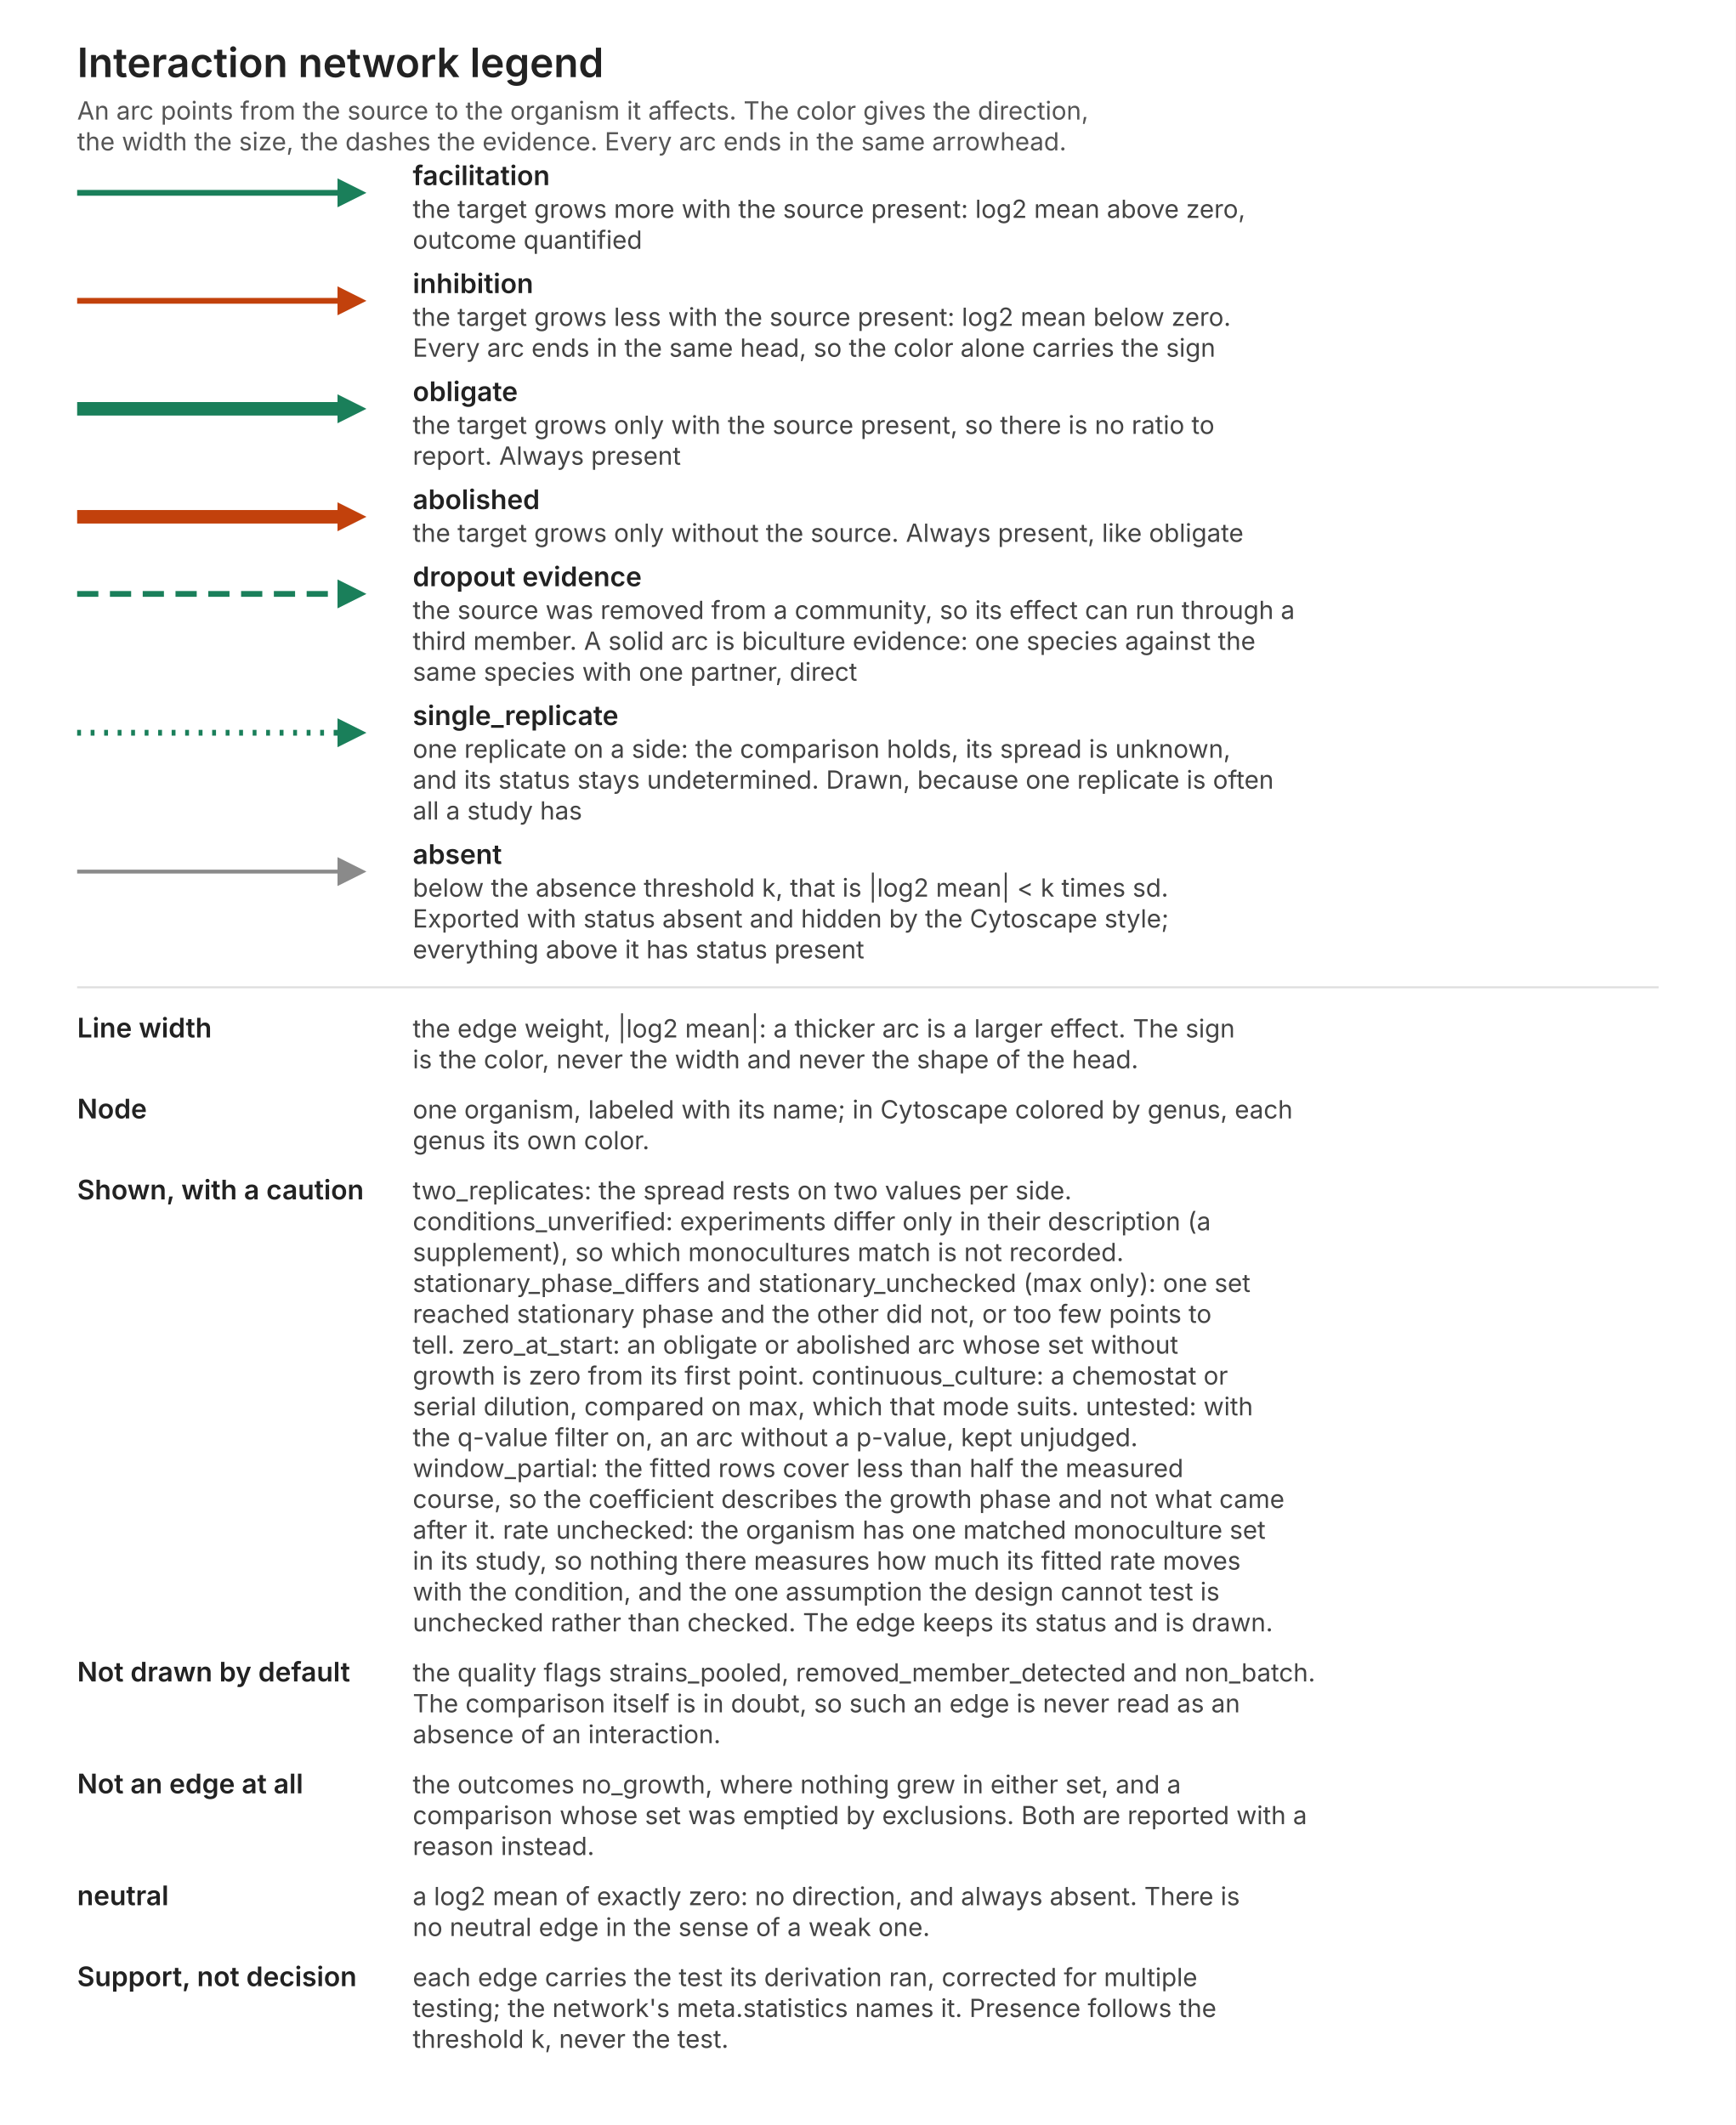
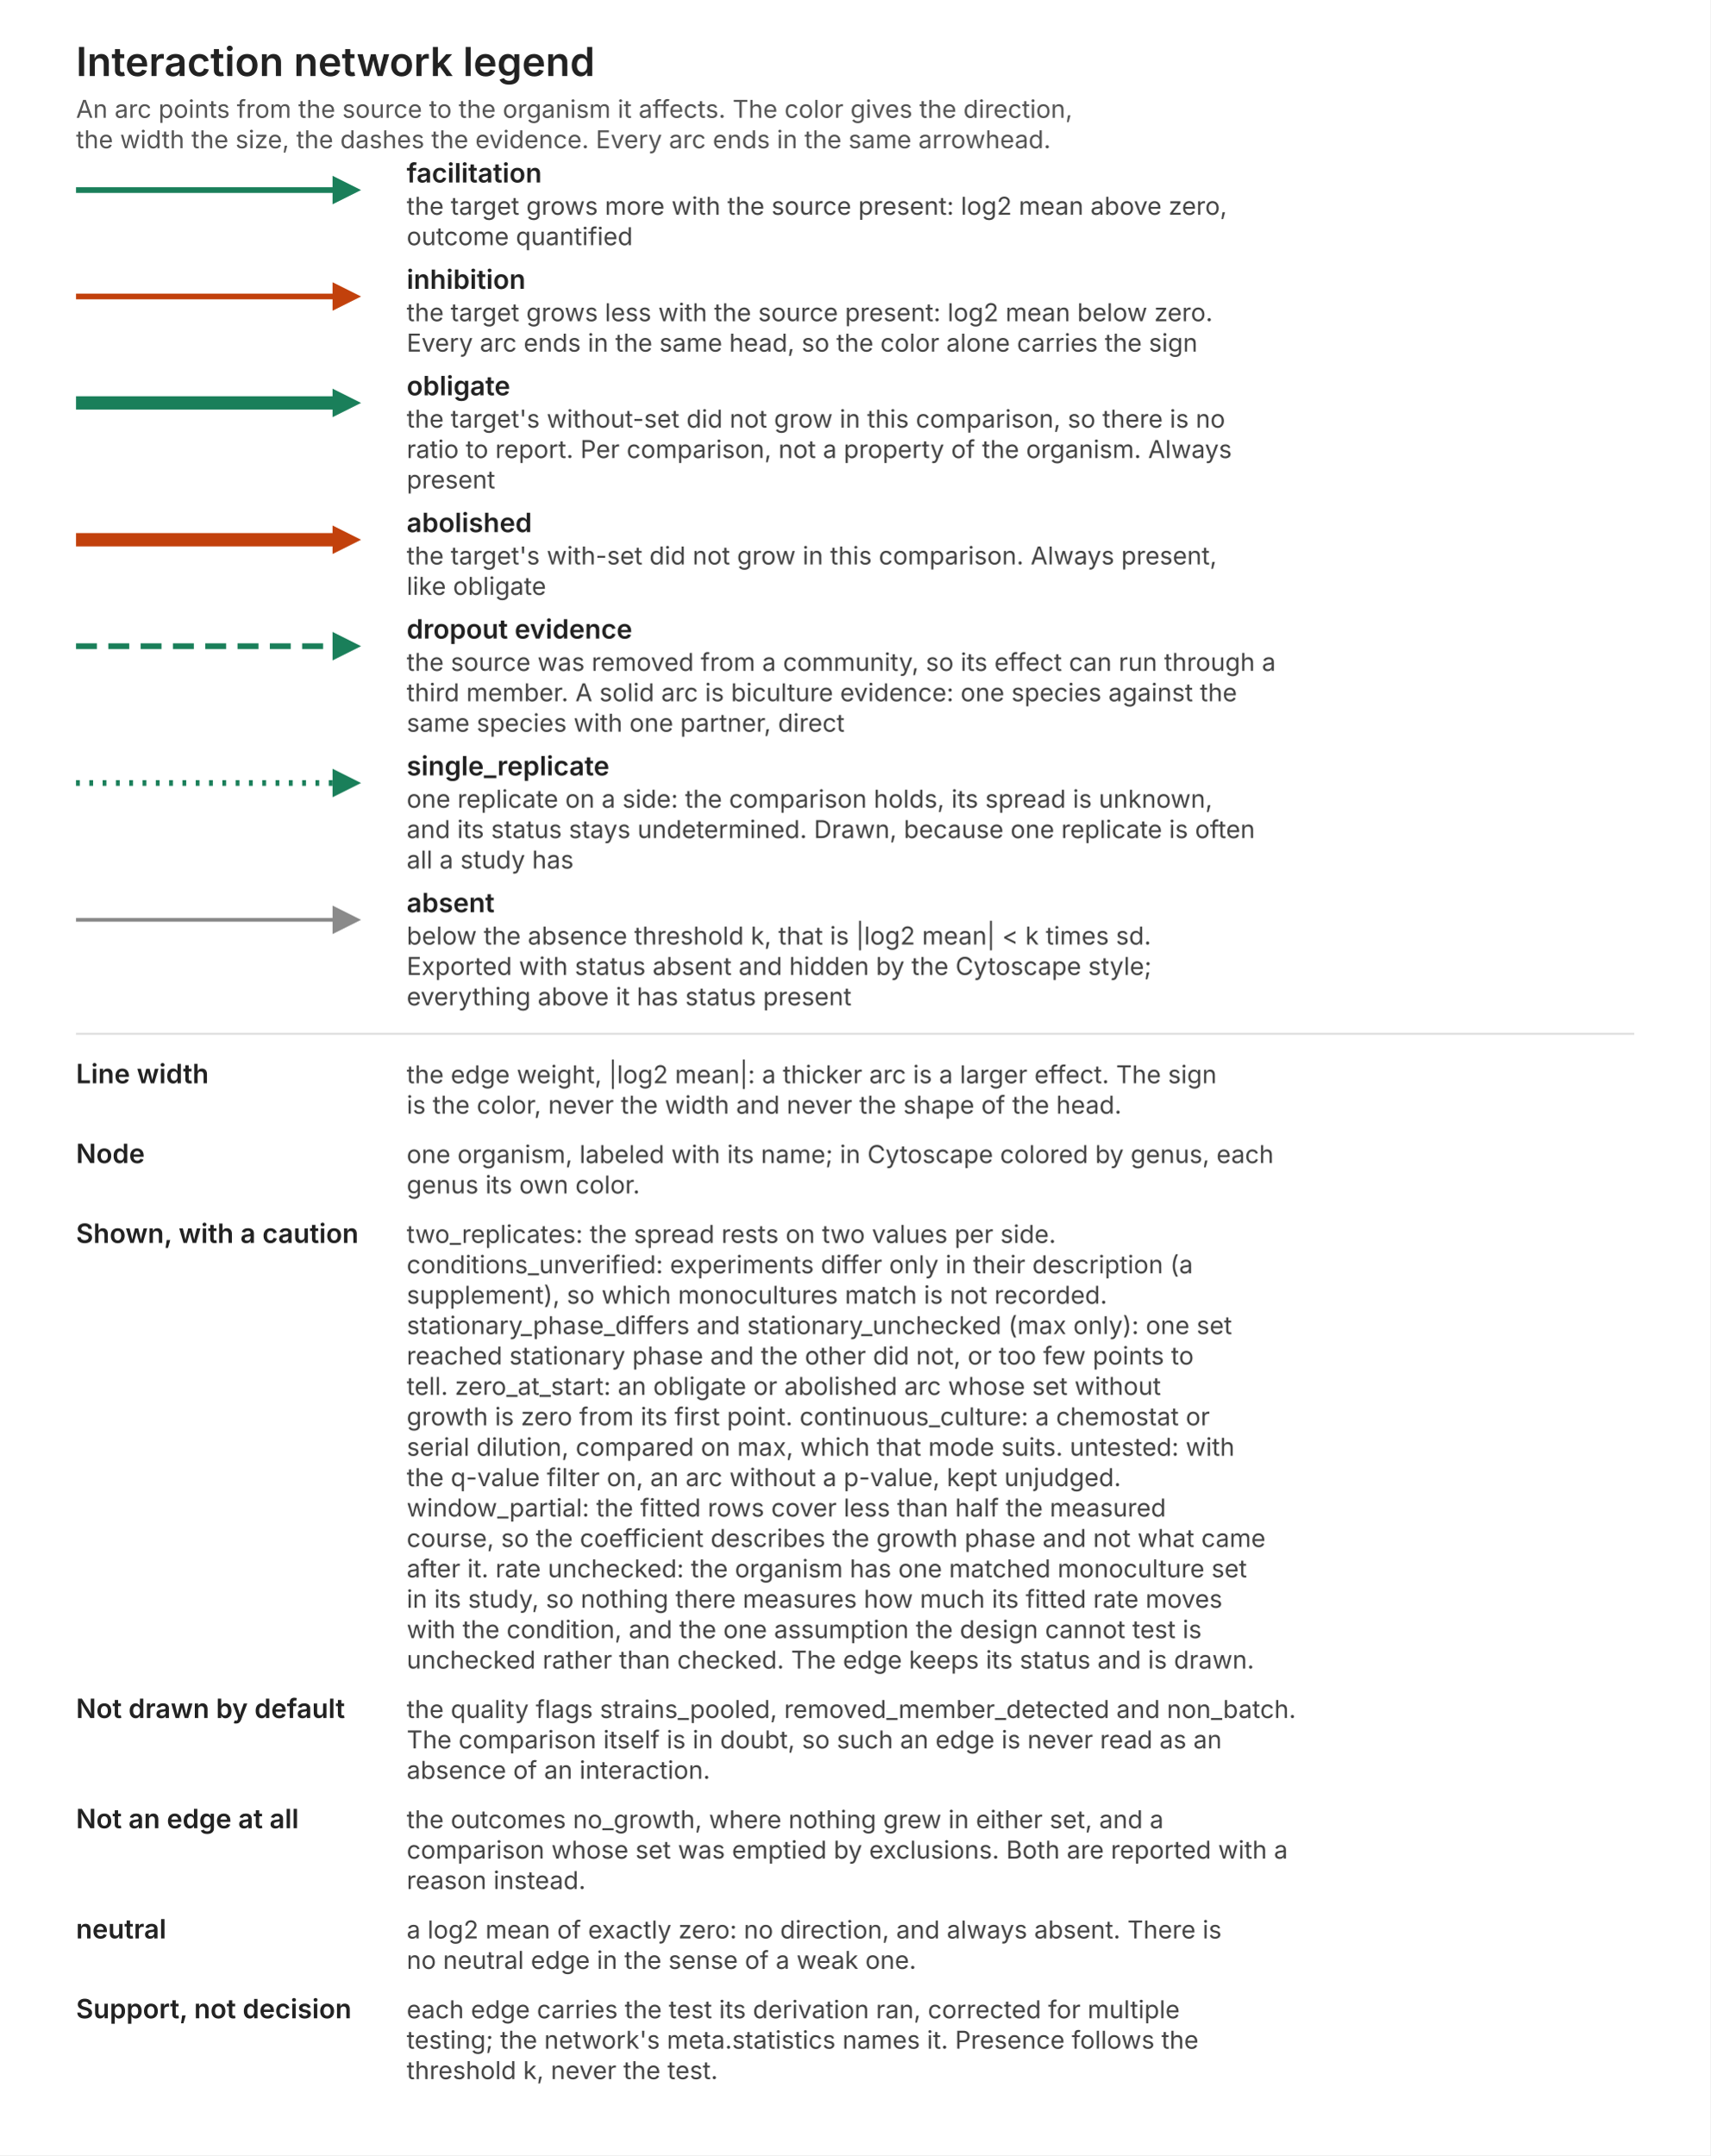
- <svg xmlns="http://www.w3.org/2000/svg" viewBox="0 0 900 1102" width="900" height="1102" role="img" aria-label="interaction network legend">
+ <svg xmlns="http://www.w3.org/2000/svg" viewBox="0 0 900 1134" width="900" height="1134" role="img" aria-label="interaction network legend">
  <style>text { font-family: system-ui, -apple-system, sans-serif; fill: #222222; }.title { font-size: 21px; font-weight: 600; }.subtitle { font-size: 13px; fill: #555555; }.label { font-size: 14px; font-weight: 600; }.meaning { font-size: 13px; fill: #444444; }</style>
-   <rect width="900" height="1102" fill="#ffffff" />
+   <rect width="900" height="1134" fill="#ffffff" />
  <text x="40" y="40" class="title">Interaction network legend</text>
  <text x="40" y="62" class="subtitle">An arc points from the source to the organism it affects. The color gives the direction,</text>
  <text x="40" y="78" class="subtitle">the width the size, the dashes the evidence. Every arc ends in the same arrowhead.</text>
  <line x1="40" y1="100" x2="176" y2="100" stroke="#1a7f5a" stroke-width="3" />
  <path d="M 190 100 l -15 -7.5 l 0 15 z" fill="#1a7f5a" />
  <text x="214" y="96" class="label">facilitation</text>
  <text x="214" y="113" class="meaning">the target grows more with the source present: log2 mean above zero,</text>
  <text x="214" y="129" class="meaning">outcome quantified</text>
  <line x1="40" y1="156" x2="176" y2="156" stroke="#c2410c" stroke-width="3" />
  <path d="M 190 156 l -15 -7.5 l 0 15 z" fill="#c2410c" />
  <text x="214" y="152" class="label">inhibition</text>
  <text x="214" y="169" class="meaning">the target grows less with the source present: log2 mean below zero.</text>
  <text x="214" y="185" class="meaning">Every arc ends in the same head, so the color alone carries the sign</text>
  <line x1="40" y1="212" x2="176" y2="212" stroke="#1a7f5a" stroke-width="7" />
  <path d="M 190 212 l -15 -7.5 l 0 15 z" fill="#1a7f5a" />
  <text x="214" y="208" class="label">obligate</text>
-   <text x="214" y="225" class="meaning">the target grows only with the source present, so there is no ratio to</text>
-   <text x="214" y="241" class="meaning">report. Always present</text>
-   <line x1="40" y1="268" x2="176" y2="268" stroke="#c2410c" stroke-width="7" />
-   <path d="M 190 268 l -15 -7.5 l 0 15 z" fill="#c2410c" />
-   <text x="214" y="264" class="label">abolished</text>
-   <text x="214" y="281" class="meaning">the target grows only without the source. Always present, like obligate</text>
-   <line x1="40" y1="308" x2="176" y2="308" stroke="#1a7f5a" stroke-width="3" stroke-dasharray="11 6" />
-   <path d="M 190 308 l -15 -7.5 l 0 15 z" fill="#1a7f5a" />
-   <text x="214" y="304" class="label">dropout evidence</text>
-   <text x="214" y="321" class="meaning">the source was removed from a community, so its effect can run through a</text>
-   <text x="214" y="337" class="meaning">third member. A solid arc is biculture evidence: one species against the</text>
-   <text x="214" y="353" class="meaning">same species with one partner, direct</text>
-   <line x1="40" y1="380" x2="176" y2="380" stroke="#1a7f5a" stroke-width="3" stroke-dasharray="2 5" />
-   <path d="M 190 380 l -15 -7.5 l 0 15 z" fill="#1a7f5a" />
-   <text x="214" y="376" class="label">single_replicate</text>
-   <text x="214" y="393" class="meaning">one replicate on a side: the comparison holds, its spread is unknown,</text>
-   <text x="214" y="409" class="meaning">and its status stays undetermined. Drawn, because one replicate is often</text>
-   <text x="214" y="425" class="meaning">all a study has</text>
-   <line x1="40" y1="452" x2="176" y2="452" stroke="#8a8a8a" stroke-width="2" />
-   <path d="M 190 452 l -15 -7.5 l 0 15 z" fill="#8a8a8a" />
-   <text x="214" y="448" class="label">absent</text>
-   <text x="214" y="465" class="meaning">below the absence threshold k, that is |log2 mean| &lt; k times sd.</text>
-   <text x="214" y="481" class="meaning">Exported with status absent and hidden by the Cytoscape style;</text>
-   <text x="214" y="497" class="meaning">everything above it has status present</text>
-   <line x1="40" y1="512" x2="860" y2="512" stroke="#dddddd" />
-   <text x="40" y="538" class="label">Line width</text>
-   <text x="214" y="538" class="meaning">the edge weight, |log2 mean|: a thicker arc is a larger effect. The sign</text>
-   <text x="214" y="554" class="meaning">is the color, never the width and never the shape of the head.</text>
-   <text x="40" y="580" class="label">Node</text>
-   <text x="214" y="580" class="meaning">one organism, labeled with its name; in Cytoscape colored by genus, each</text>
-   <text x="214" y="596" class="meaning">genus its own color.</text>
-   <text x="40" y="622" class="label">Shown, with a caution</text>
-   <text x="214" y="622" class="meaning">two_replicates: the spread rests on two values per side.</text>
-   <text x="214" y="638" class="meaning">conditions_unverified: experiments differ only in their description (a</text>
-   <text x="214" y="654" class="meaning">supplement), so which monocultures match is not recorded.</text>
-   <text x="214" y="670" class="meaning">stationary_phase_differs and stationary_unchecked (max only): one set</text>
-   <text x="214" y="686" class="meaning">reached stationary phase and the other did not, or too few points to</text>
-   <text x="214" y="702" class="meaning">tell. zero_at_start: an obligate or abolished arc whose set without</text>
-   <text x="214" y="718" class="meaning">growth is zero from its first point. continuous_culture: a chemostat or</text>
-   <text x="214" y="734" class="meaning">serial dilution, compared on max, which that mode suits. untested: with</text>
-   <text x="214" y="750" class="meaning">the q-value filter on, an arc without a p-value, kept unjudged.</text>
-   <text x="214" y="766" class="meaning">window_partial: the fitted rows cover less than half the measured</text>
-   <text x="214" y="782" class="meaning">course, so the coefficient describes the growth phase and not what came</text>
-   <text x="214" y="798" class="meaning">after it. rate unchecked: the organism has one matched monoculture set</text>
-   <text x="214" y="814" class="meaning">in its study, so nothing there measures how much its fitted rate moves</text>
-   <text x="214" y="830" class="meaning">with the condition, and the one assumption the design cannot test is</text>
-   <text x="214" y="846" class="meaning">unchecked rather than checked. The edge keeps its status and is drawn.</text>
-   <text x="40" y="872" class="label">Not drawn by default</text>
-   <text x="214" y="872" class="meaning">the quality flags strains_pooled, removed_member_detected and non_batch.</text>
-   <text x="214" y="888" class="meaning">The comparison itself is in doubt, so such an edge is never read as an</text>
-   <text x="214" y="904" class="meaning">absence of an interaction.</text>
-   <text x="40" y="930" class="label">Not an edge at all</text>
-   <text x="214" y="930" class="meaning">the outcomes no_growth, where nothing grew in either set, and a</text>
-   <text x="214" y="946" class="meaning">comparison whose set was emptied by exclusions. Both are reported with a</text>
-   <text x="214" y="962" class="meaning">reason instead.</text>
-   <text x="40" y="988" class="label">neutral</text>
-   <text x="214" y="988" class="meaning">a log2 mean of exactly zero: no direction, and always absent. There is</text>
-   <text x="214" y="1004" class="meaning">no neutral edge in the sense of a weak one.</text>
-   <text x="40" y="1030" class="label">Support, not decision</text>
-   <text x="214" y="1030" class="meaning">each edge carries the test its derivation ran, corrected for multiple</text>
-   <text x="214" y="1046" class="meaning">testing; the network's meta.statistics names it. Presence follows the</text>
-   <text x="214" y="1062" class="meaning">threshold k, never the test.</text>
+   <text x="214" y="225" class="meaning">the target's without-set did not grow in this comparison, so there is no</text>
+   <text x="214" y="241" class="meaning">ratio to report. Per comparison, not a property of the organism. Always</text>
+   <text x="214" y="257" class="meaning">present</text>
+   <line x1="40" y1="284" x2="176" y2="284" stroke="#c2410c" stroke-width="7" />
+   <path d="M 190 284 l -15 -7.5 l 0 15 z" fill="#c2410c" />
+   <text x="214" y="280" class="label">abolished</text>
+   <text x="214" y="297" class="meaning">the target's with-set did not grow in this comparison. Always present,</text>
+   <text x="214" y="313" class="meaning">like obligate</text>
+   <line x1="40" y1="340" x2="176" y2="340" stroke="#1a7f5a" stroke-width="3" stroke-dasharray="11 6" />
+   <path d="M 190 340 l -15 -7.5 l 0 15 z" fill="#1a7f5a" />
+   <text x="214" y="336" class="label">dropout evidence</text>
+   <text x="214" y="353" class="meaning">the source was removed from a community, so its effect can run through a</text>
+   <text x="214" y="369" class="meaning">third member. A solid arc is biculture evidence: one species against the</text>
+   <text x="214" y="385" class="meaning">same species with one partner, direct</text>
+   <line x1="40" y1="412" x2="176" y2="412" stroke="#1a7f5a" stroke-width="3" stroke-dasharray="2 5" />
+   <path d="M 190 412 l -15 -7.5 l 0 15 z" fill="#1a7f5a" />
+   <text x="214" y="408" class="label">single_replicate</text>
+   <text x="214" y="425" class="meaning">one replicate on a side: the comparison holds, its spread is unknown,</text>
+   <text x="214" y="441" class="meaning">and its status stays undetermined. Drawn, because one replicate is often</text>
+   <text x="214" y="457" class="meaning">all a study has</text>
+   <line x1="40" y1="484" x2="176" y2="484" stroke="#8a8a8a" stroke-width="2" />
+   <path d="M 190 484 l -15 -7.5 l 0 15 z" fill="#8a8a8a" />
+   <text x="214" y="480" class="label">absent</text>
+   <text x="214" y="497" class="meaning">below the absence threshold k, that is |log2 mean| &lt; k times sd.</text>
+   <text x="214" y="513" class="meaning">Exported with status absent and hidden by the Cytoscape style;</text>
+   <text x="214" y="529" class="meaning">everything above it has status present</text>
+   <line x1="40" y1="544" x2="860" y2="544" stroke="#dddddd" />
+   <text x="40" y="570" class="label">Line width</text>
+   <text x="214" y="570" class="meaning">the edge weight, |log2 mean|: a thicker arc is a larger effect. The sign</text>
+   <text x="214" y="586" class="meaning">is the color, never the width and never the shape of the head.</text>
+   <text x="40" y="612" class="label">Node</text>
+   <text x="214" y="612" class="meaning">one organism, labeled with its name; in Cytoscape colored by genus, each</text>
+   <text x="214" y="628" class="meaning">genus its own color.</text>
+   <text x="40" y="654" class="label">Shown, with a caution</text>
+   <text x="214" y="654" class="meaning">two_replicates: the spread rests on two values per side.</text>
+   <text x="214" y="670" class="meaning">conditions_unverified: experiments differ only in their description (a</text>
+   <text x="214" y="686" class="meaning">supplement), so which monocultures match is not recorded.</text>
+   <text x="214" y="702" class="meaning">stationary_phase_differs and stationary_unchecked (max only): one set</text>
+   <text x="214" y="718" class="meaning">reached stationary phase and the other did not, or too few points to</text>
+   <text x="214" y="734" class="meaning">tell. zero_at_start: an obligate or abolished arc whose set without</text>
+   <text x="214" y="750" class="meaning">growth is zero from its first point. continuous_culture: a chemostat or</text>
+   <text x="214" y="766" class="meaning">serial dilution, compared on max, which that mode suits. untested: with</text>
+   <text x="214" y="782" class="meaning">the q-value filter on, an arc without a p-value, kept unjudged.</text>
+   <text x="214" y="798" class="meaning">window_partial: the fitted rows cover less than half the measured</text>
+   <text x="214" y="814" class="meaning">course, so the coefficient describes the growth phase and not what came</text>
+   <text x="214" y="830" class="meaning">after it. rate unchecked: the organism has one matched monoculture set</text>
+   <text x="214" y="846" class="meaning">in its study, so nothing there measures how much its fitted rate moves</text>
+   <text x="214" y="862" class="meaning">with the condition, and the one assumption the design cannot test is</text>
+   <text x="214" y="878" class="meaning">unchecked rather than checked. The edge keeps its status and is drawn.</text>
+   <text x="40" y="904" class="label">Not drawn by default</text>
+   <text x="214" y="904" class="meaning">the quality flags strains_pooled, removed_member_detected and non_batch.</text>
+   <text x="214" y="920" class="meaning">The comparison itself is in doubt, so such an edge is never read as an</text>
+   <text x="214" y="936" class="meaning">absence of an interaction.</text>
+   <text x="40" y="962" class="label">Not an edge at all</text>
+   <text x="214" y="962" class="meaning">the outcomes no_growth, where nothing grew in either set, and a</text>
+   <text x="214" y="978" class="meaning">comparison whose set was emptied by exclusions. Both are reported with a</text>
+   <text x="214" y="994" class="meaning">reason instead.</text>
+   <text x="40" y="1020" class="label">neutral</text>
+   <text x="214" y="1020" class="meaning">a log2 mean of exactly zero: no direction, and always absent. There is</text>
+   <text x="214" y="1036" class="meaning">no neutral edge in the sense of a weak one.</text>
+   <text x="40" y="1062" class="label">Support, not decision</text>
+   <text x="214" y="1062" class="meaning">each edge carries the test its derivation ran, corrected for multiple</text>
+   <text x="214" y="1078" class="meaning">testing; the network's meta.statistics names it. Presence follows the</text>
+   <text x="214" y="1094" class="meaning">threshold k, never the test.</text>
</svg>
